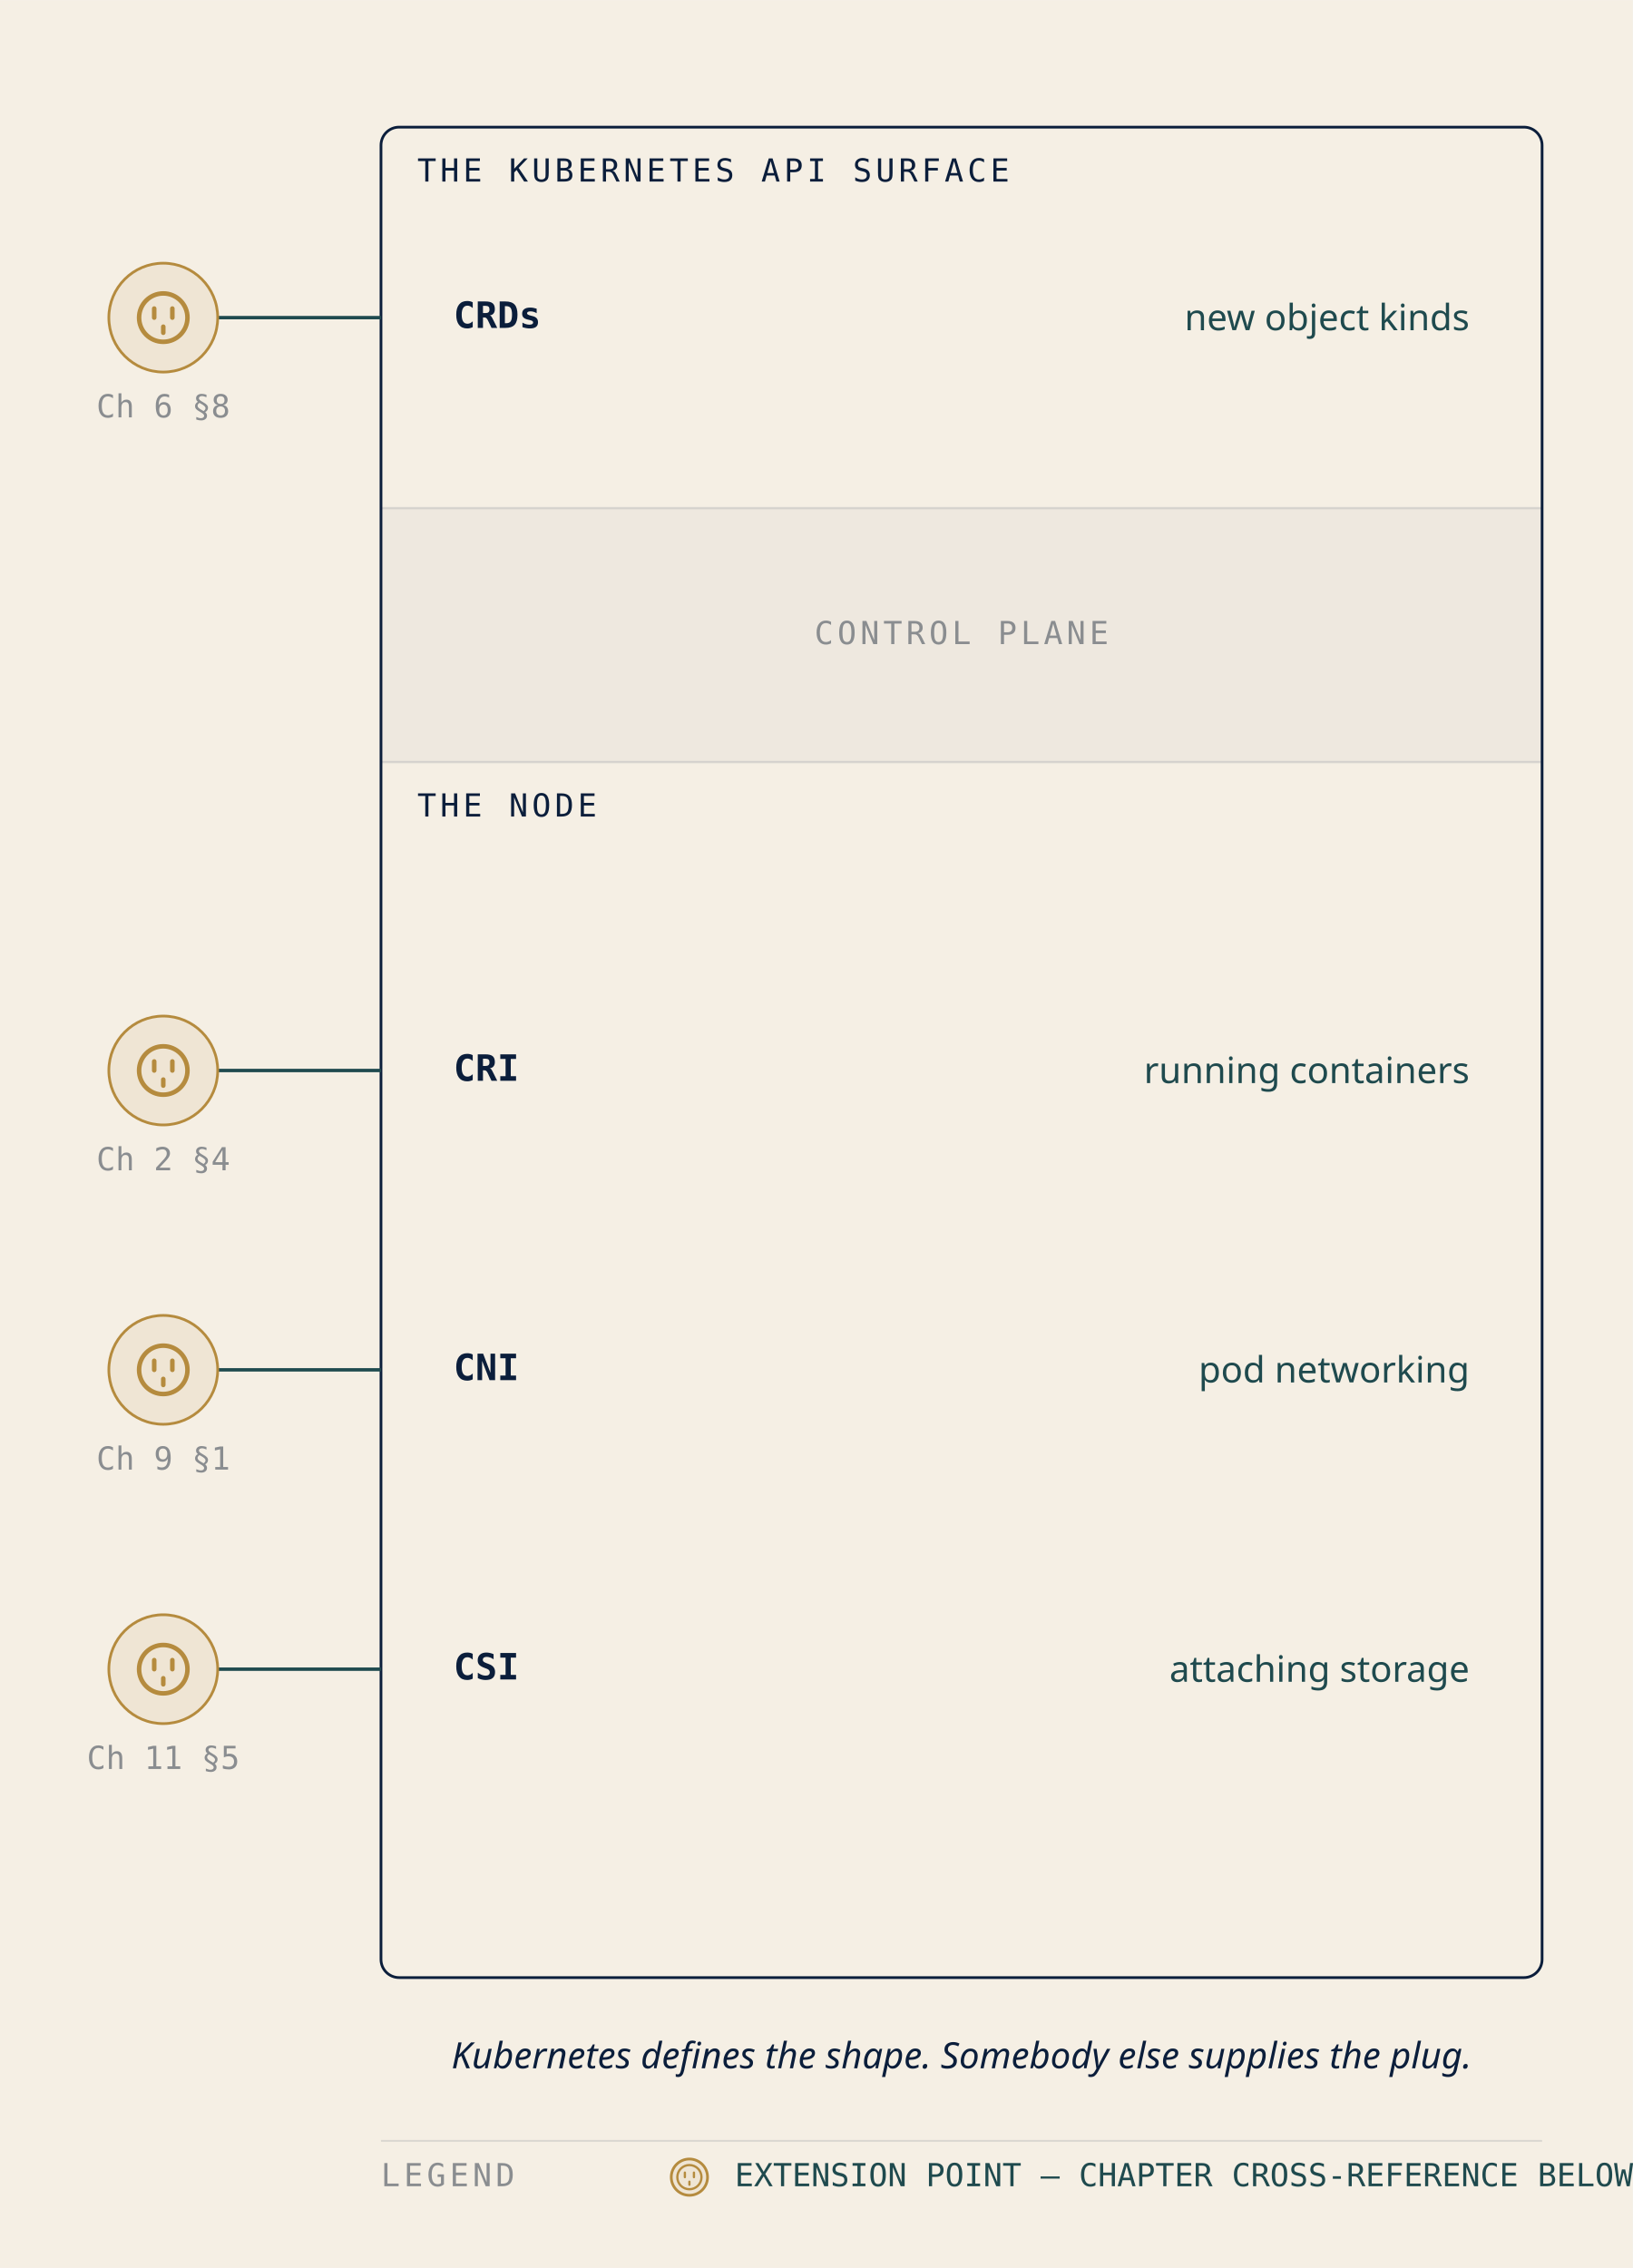
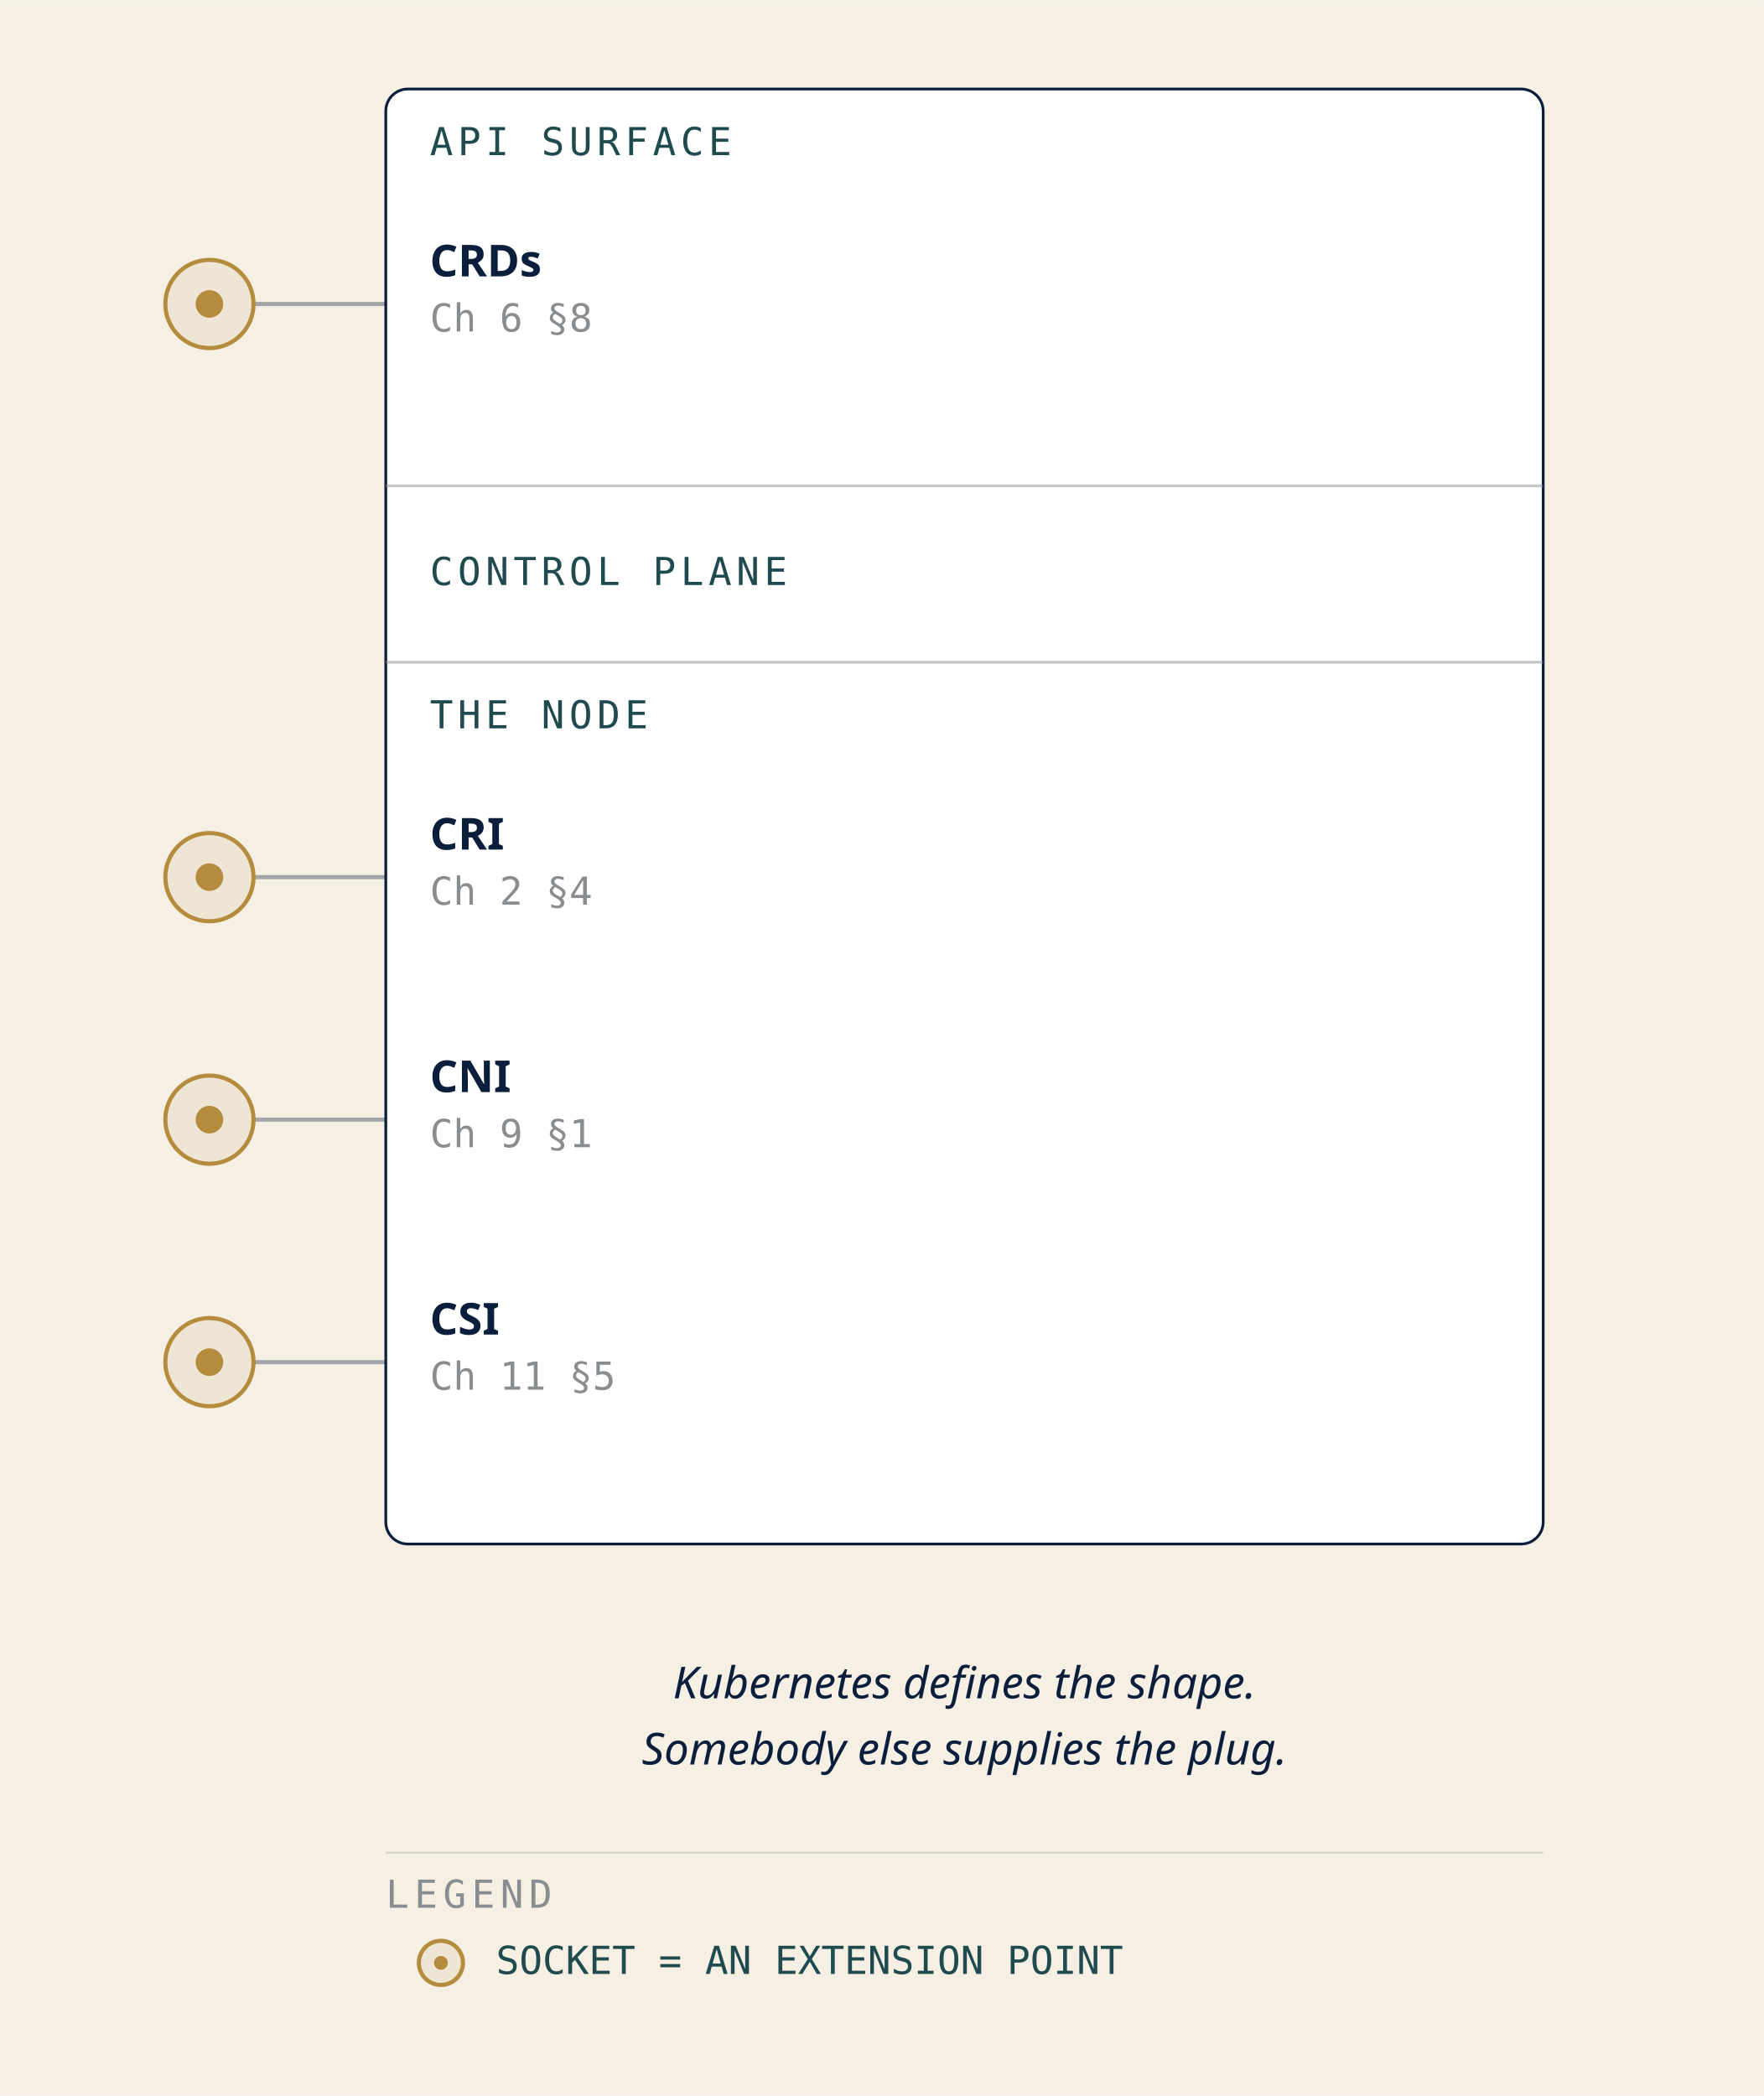
- <svg xmlns="http://www.w3.org/2000/svg" viewBox="0 0 720 1000" role="img" aria-labelledby="ch17-fig02-extension-points-map-title ch17-fig02-extension-points-map-desc" width="640" height="889">
+ <svg xmlns="http://www.w3.org/2000/svg" viewBox="0 0 640 760" role="img" aria-labelledby="ch17-fig02-title ch17-fig02-desc" width="520" height="618">
  <rect width="100%" height="100%" fill="#F5EFE4" />
-   <rect x="168" y="56" width="512" height="816" rx="8" fill="#F5EFE4" stroke="#0B1E3B" stroke-width="1.2" />
-   <rect x="168" y="224" width="512" height="112" fill="rgba(11,30,59,0.03)" />
-   <line x1="168" y1="224" x2="680" y2="224" stroke="rgba(11,30,59,0.12)" stroke-width="1" />
-   <line x1="168" y1="336" x2="680" y2="336" stroke="rgba(11,30,59,0.12)" stroke-width="1" />
-   <line x1="96" y1="140" x2="168" y2="140" stroke="#1F4A4E" stroke-width="1.5" />
-   <line x1="96" y1="472" x2="168" y2="472" stroke="#1F4A4E" stroke-width="1.5" />
-   <line x1="96" y1="604" x2="168" y2="604" stroke="#1F4A4E" stroke-width="1.5" />
-   <line x1="96" y1="736" x2="168" y2="736" stroke="#1F4A4E" stroke-width="1.5" />
-   <text x="184" y="80" fill="#0B1E3B" font-size="14" font-weight="500" font-family="'Fira Mono', monospace" letter-spacing="0.12em">THE KUBERNETES API SURFACE</text>
-   <text x="424" y="280" text-anchor="middle" dominant-baseline="middle" fill="#8A8D90" font-size="14" font-weight="500" font-family="'Fira Mono', monospace" letter-spacing="0.12em">CONTROL PLANE</text>
-   <text x="184" y="360" fill="#0B1E3B" font-size="14" font-weight="500" font-family="'Fira Mono', monospace" letter-spacing="0.12em">THE NODE</text>
-   <text x="200" y="140" dominant-baseline="middle" fill="#0B1E3B" font-size="16" font-weight="600" font-family="'Fira Mono', monospace">CRDs</text>
-   <text x="648" y="140" dominant-baseline="middle" text-anchor="end" fill="#1F4A4E" font-size="16" font-family="'Fira Sans', sans-serif">new object kinds</text>
-   <text x="200" y="472" dominant-baseline="middle" fill="#0B1E3B" font-size="16" font-weight="600" font-family="'Fira Mono', monospace">CRI</text>
-   <text x="648" y="472" dominant-baseline="middle" text-anchor="end" fill="#1F4A4E" font-size="16" font-family="'Fira Sans', sans-serif">running containers</text>
-   <text x="200" y="604" dominant-baseline="middle" fill="#0B1E3B" font-size="16" font-weight="600" font-family="'Fira Mono', monospace">CNI</text>
-   <text x="648" y="604" dominant-baseline="middle" text-anchor="end" fill="#1F4A4E" font-size="16" font-family="'Fira Sans', sans-serif">pod networking</text>
-   <text x="200" y="736" dominant-baseline="middle" fill="#0B1E3B" font-size="16" font-weight="600" font-family="'Fira Mono', monospace">CSI</text>
-   <text x="648" y="736" dominant-baseline="middle" text-anchor="end" fill="#1F4A4E" font-size="16" font-family="'Fira Sans', sans-serif">attaching storage</text>
-   <circle cx="72" cy="140" r="24" fill="rgba(181,139,62,0.10)" stroke="#B58B3E" stroke-width="1.2" />
-   <svg x="56" y="124" width="32" height="32" viewBox="0 0 24 24" fill="none" stroke="#B58B3E" stroke-width="1.5" stroke-linecap="round" stroke-linejoin="round" aria-hidden="true">
-     <rect x="4" y="4" width="16" height="16" rx="8" />
-     <path d="M9 9v3" />
-     <path d="M15 9v3" />
-     <path d="M12 15v2" />
-   </svg>
-   <text x="72" y="184" text-anchor="middle" fill="#8A8D90" font-size="14" font-family="'Fira Mono', monospace">Ch 6 §8</text>
-   <circle cx="72" cy="472" r="24" fill="rgba(181,139,62,0.10)" stroke="#B58B3E" stroke-width="1.2" />
-   <svg x="56" y="456" width="32" height="32" viewBox="0 0 24 24" fill="none" stroke="#B58B3E" stroke-width="1.5" stroke-linecap="round" stroke-linejoin="round" aria-hidden="true">
-     <rect x="4" y="4" width="16" height="16" rx="8" />
-     <path d="M9 9v3" />
-     <path d="M15 9v3" />
-     <path d="M12 15v2" />
-   </svg>
-   <text x="72" y="516" text-anchor="middle" fill="#8A8D90" font-size="14" font-family="'Fira Mono', monospace">Ch 2 §4</text>
-   <circle cx="72" cy="604" r="24" fill="rgba(181,139,62,0.10)" stroke="#B58B3E" stroke-width="1.2" />
-   <svg x="56" y="588" width="32" height="32" viewBox="0 0 24 24" fill="none" stroke="#B58B3E" stroke-width="1.5" stroke-linecap="round" stroke-linejoin="round" aria-hidden="true">
-     <rect x="4" y="4" width="16" height="16" rx="8" />
-     <path d="M9 9v3" />
-     <path d="M15 9v3" />
-     <path d="M12 15v2" />
-   </svg>
-   <text x="72" y="648" text-anchor="middle" fill="#8A8D90" font-size="14" font-family="'Fira Mono', monospace">Ch 9 §1</text>
-   <circle cx="72" cy="736" r="24" fill="rgba(181,139,62,0.10)" stroke="#B58B3E" stroke-width="1.2" />
-   <svg x="56" y="720" width="32" height="32" viewBox="0 0 24 24" fill="none" stroke="#B58B3E" stroke-width="1.5" stroke-linecap="round" stroke-linejoin="round" aria-hidden="true">
-     <rect x="4" y="4" width="16" height="16" rx="8" />
-     <path d="M9 9v3" />
-     <path d="M15 9v3" />
-     <path d="M12 15v2" />
-   </svg>
-   <text x="72" y="780" text-anchor="middle" fill="#8A8D90" font-size="14" font-family="'Fira Mono', monospace">Ch 11 §5</text>
-   <text x="424" y="912" text-anchor="middle" fill="#0B1E3B" font-size="16" font-style="italic" font-family="'Fira Sans', sans-serif">Kubernetes defines the shape. Somebody else supplies the plug.</text>
-   <line x1="168" y1="944" x2="680" y2="944" stroke="rgba(11,30,59,0.12)" stroke-width="0.8" />
-   <text x="168" y="964" fill="#8A8D90" font-size="14" font-family="'Fira Mono', monospace" letter-spacing="0.12em">LEGEND</text>
-   <circle cx="304" cy="960" r="8" fill="rgba(181,139,62,0.10)" stroke="#B58B3E" stroke-width="1.2" />
-   <svg x="296" y="952" width="16" height="16" viewBox="0 0 24 24" fill="none" stroke="#B58B3E" stroke-width="1.5" stroke-linecap="round" stroke-linejoin="round" aria-hidden="true">
-     <rect x="4" y="4" width="16" height="16" rx="8" />
-     <path d="M9 9v3" />
-     <path d="M15 9v3" />
-     <path d="M12 15v2" />
-   </svg>
-   <text x="324" y="964" fill="#1F4A4E" font-size="14" font-family="'Fira Mono', monospace">EXTENSION POINT — CHAPTER CROSS-REFERENCE BELOW</text>
+   <rect x="140" y="32" width="420" height="528" rx="8" fill="#FFFFFF" stroke="#0B1E3B" stroke-width="1" />
+   <line x1="140" y1="176" x2="560" y2="176" stroke="#8A8D90" stroke-width="1" opacity="0.5" />
+   <line x1="140" y1="240" x2="560" y2="240" stroke="#8A8D90" stroke-width="1" opacity="0.5" />
+   <text x="156" y="56" fill="#1F4A4E" font-size="14" font-weight="500" font-family="'Fira Mono', monospace" letter-spacing="0.12em">API SURFACE</text>
+   <line x1="92" y1="110" x2="140" y2="110" stroke="#0B1E3B" stroke-width="1.5" opacity="0.35" />
+   <circle cx="76" cy="110" r="16" fill="rgba(181,139,62,0.10)" stroke="#B58B3E" stroke-width="1.5" />
+   <circle cx="76" cy="110" r="5" fill="#B58B3E" />
+   <text x="156" y="100" fill="#0B1E3B" font-size="16" font-weight="600" font-family="'Fira Sans', sans-serif">CRDs</text>
+   <text x="156" y="120" fill="#8A8D90" font-size="14" font-family="'Fira Mono', monospace">Ch 6 §8</text>
+   <text x="156" y="212" fill="#1F4A4E" font-size="14" font-weight="500" font-family="'Fira Mono', monospace" letter-spacing="0.12em">CONTROL PLANE</text>
+   <text x="156" y="264" fill="#1F4A4E" font-size="14" font-weight="500" font-family="'Fira Mono', monospace" letter-spacing="0.12em">THE NODE</text>
+   <line x1="92" y1="318" x2="140" y2="318" stroke="#0B1E3B" stroke-width="1.5" opacity="0.35" />
+   <circle cx="76" cy="318" r="16" fill="rgba(181,139,62,0.10)" stroke="#B58B3E" stroke-width="1.5" />
+   <circle cx="76" cy="318" r="5" fill="#B58B3E" />
+   <text x="156" y="308" fill="#0B1E3B" font-size="16" font-weight="600" font-family="'Fira Sans', sans-serif">CRI</text>
+   <text x="156" y="328" fill="#8A8D90" font-size="14" font-family="'Fira Mono', monospace">Ch 2 §4</text>
+   <line x1="92" y1="406" x2="140" y2="406" stroke="#0B1E3B" stroke-width="1.5" opacity="0.35" />
+   <circle cx="76" cy="406" r="16" fill="rgba(181,139,62,0.10)" stroke="#B58B3E" stroke-width="1.5" />
+   <circle cx="76" cy="406" r="5" fill="#B58B3E" />
+   <text x="156" y="396" fill="#0B1E3B" font-size="16" font-weight="600" font-family="'Fira Sans', sans-serif">CNI</text>
+   <text x="156" y="416" fill="#8A8D90" font-size="14" font-family="'Fira Mono', monospace">Ch 9 §1</text>
+   <line x1="92" y1="494" x2="140" y2="494" stroke="#0B1E3B" stroke-width="1.5" opacity="0.35" />
+   <circle cx="76" cy="494" r="16" fill="rgba(181,139,62,0.10)" stroke="#B58B3E" stroke-width="1.5" />
+   <circle cx="76" cy="494" r="5" fill="#B58B3E" />
+   <text x="156" y="484" fill="#0B1E3B" font-size="16" font-weight="600" font-family="'Fira Sans', sans-serif">CSI</text>
+   <text x="156" y="504" fill="#8A8D90" font-size="14" font-family="'Fira Mono', monospace">Ch 11 §5</text>
+   <text x="350" y="616" fill="#0B1E3B" font-size="16" font-style="italic" font-family="'Fira Sans', sans-serif" text-anchor="middle">Kubernetes defines the shape.</text>
+   <text x="350" y="640" fill="#0B1E3B" font-size="16" font-style="italic" font-family="'Fira Sans', sans-serif" text-anchor="middle">Somebody else supplies the plug.</text>
+   <line x1="140" y1="672" x2="560" y2="672" stroke="rgba(11,30,59,0.12)" stroke-width="0.8" />
+   <text x="140" y="692" fill="#8A8D90" font-size="14" font-weight="500" font-family="'Fira Mono', monospace" letter-spacing="0.14em">LEGEND</text>
+   <circle cx="160" cy="712" r="8" fill="rgba(181,139,62,0.10)" stroke="#B58B3E" stroke-width="1.5" />
+   <circle cx="160" cy="712" r="2.5" fill="#B58B3E" />
+   <text x="180" y="716" fill="#1F4A4E" font-size="14" font-family="'Fira Mono', monospace">SOCKET = AN EXTENSION POINT</text>
</svg>
